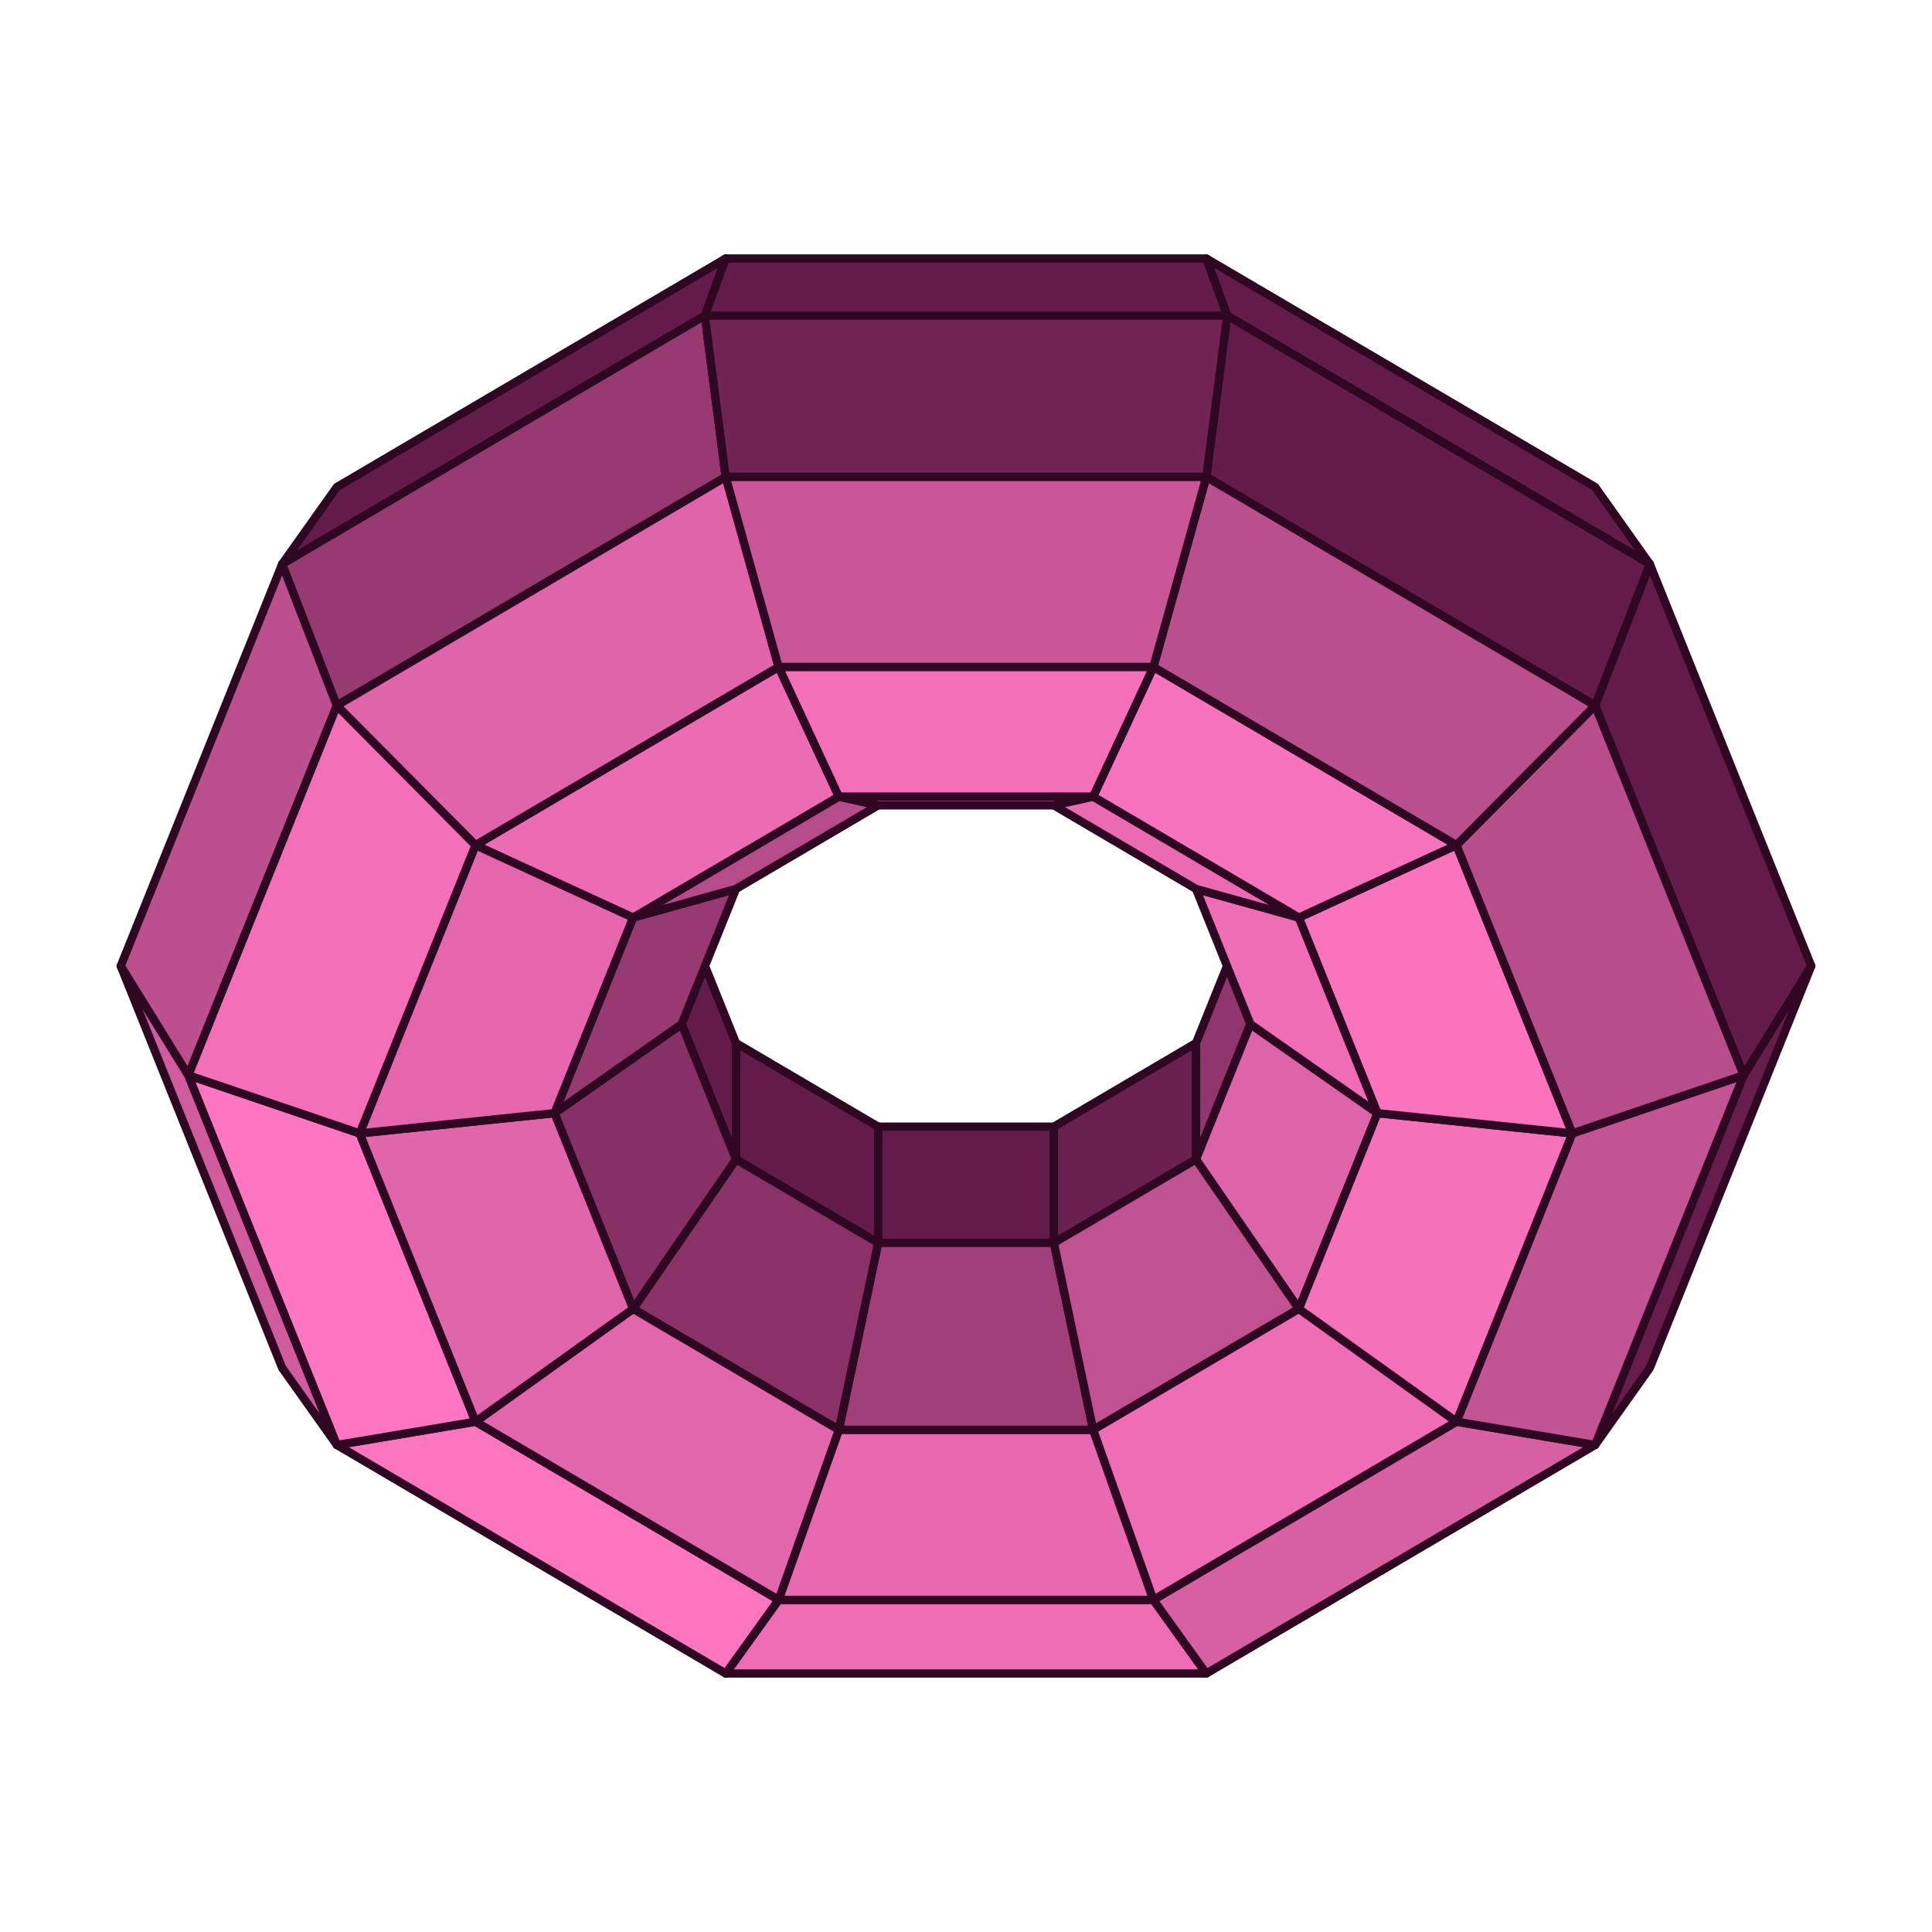
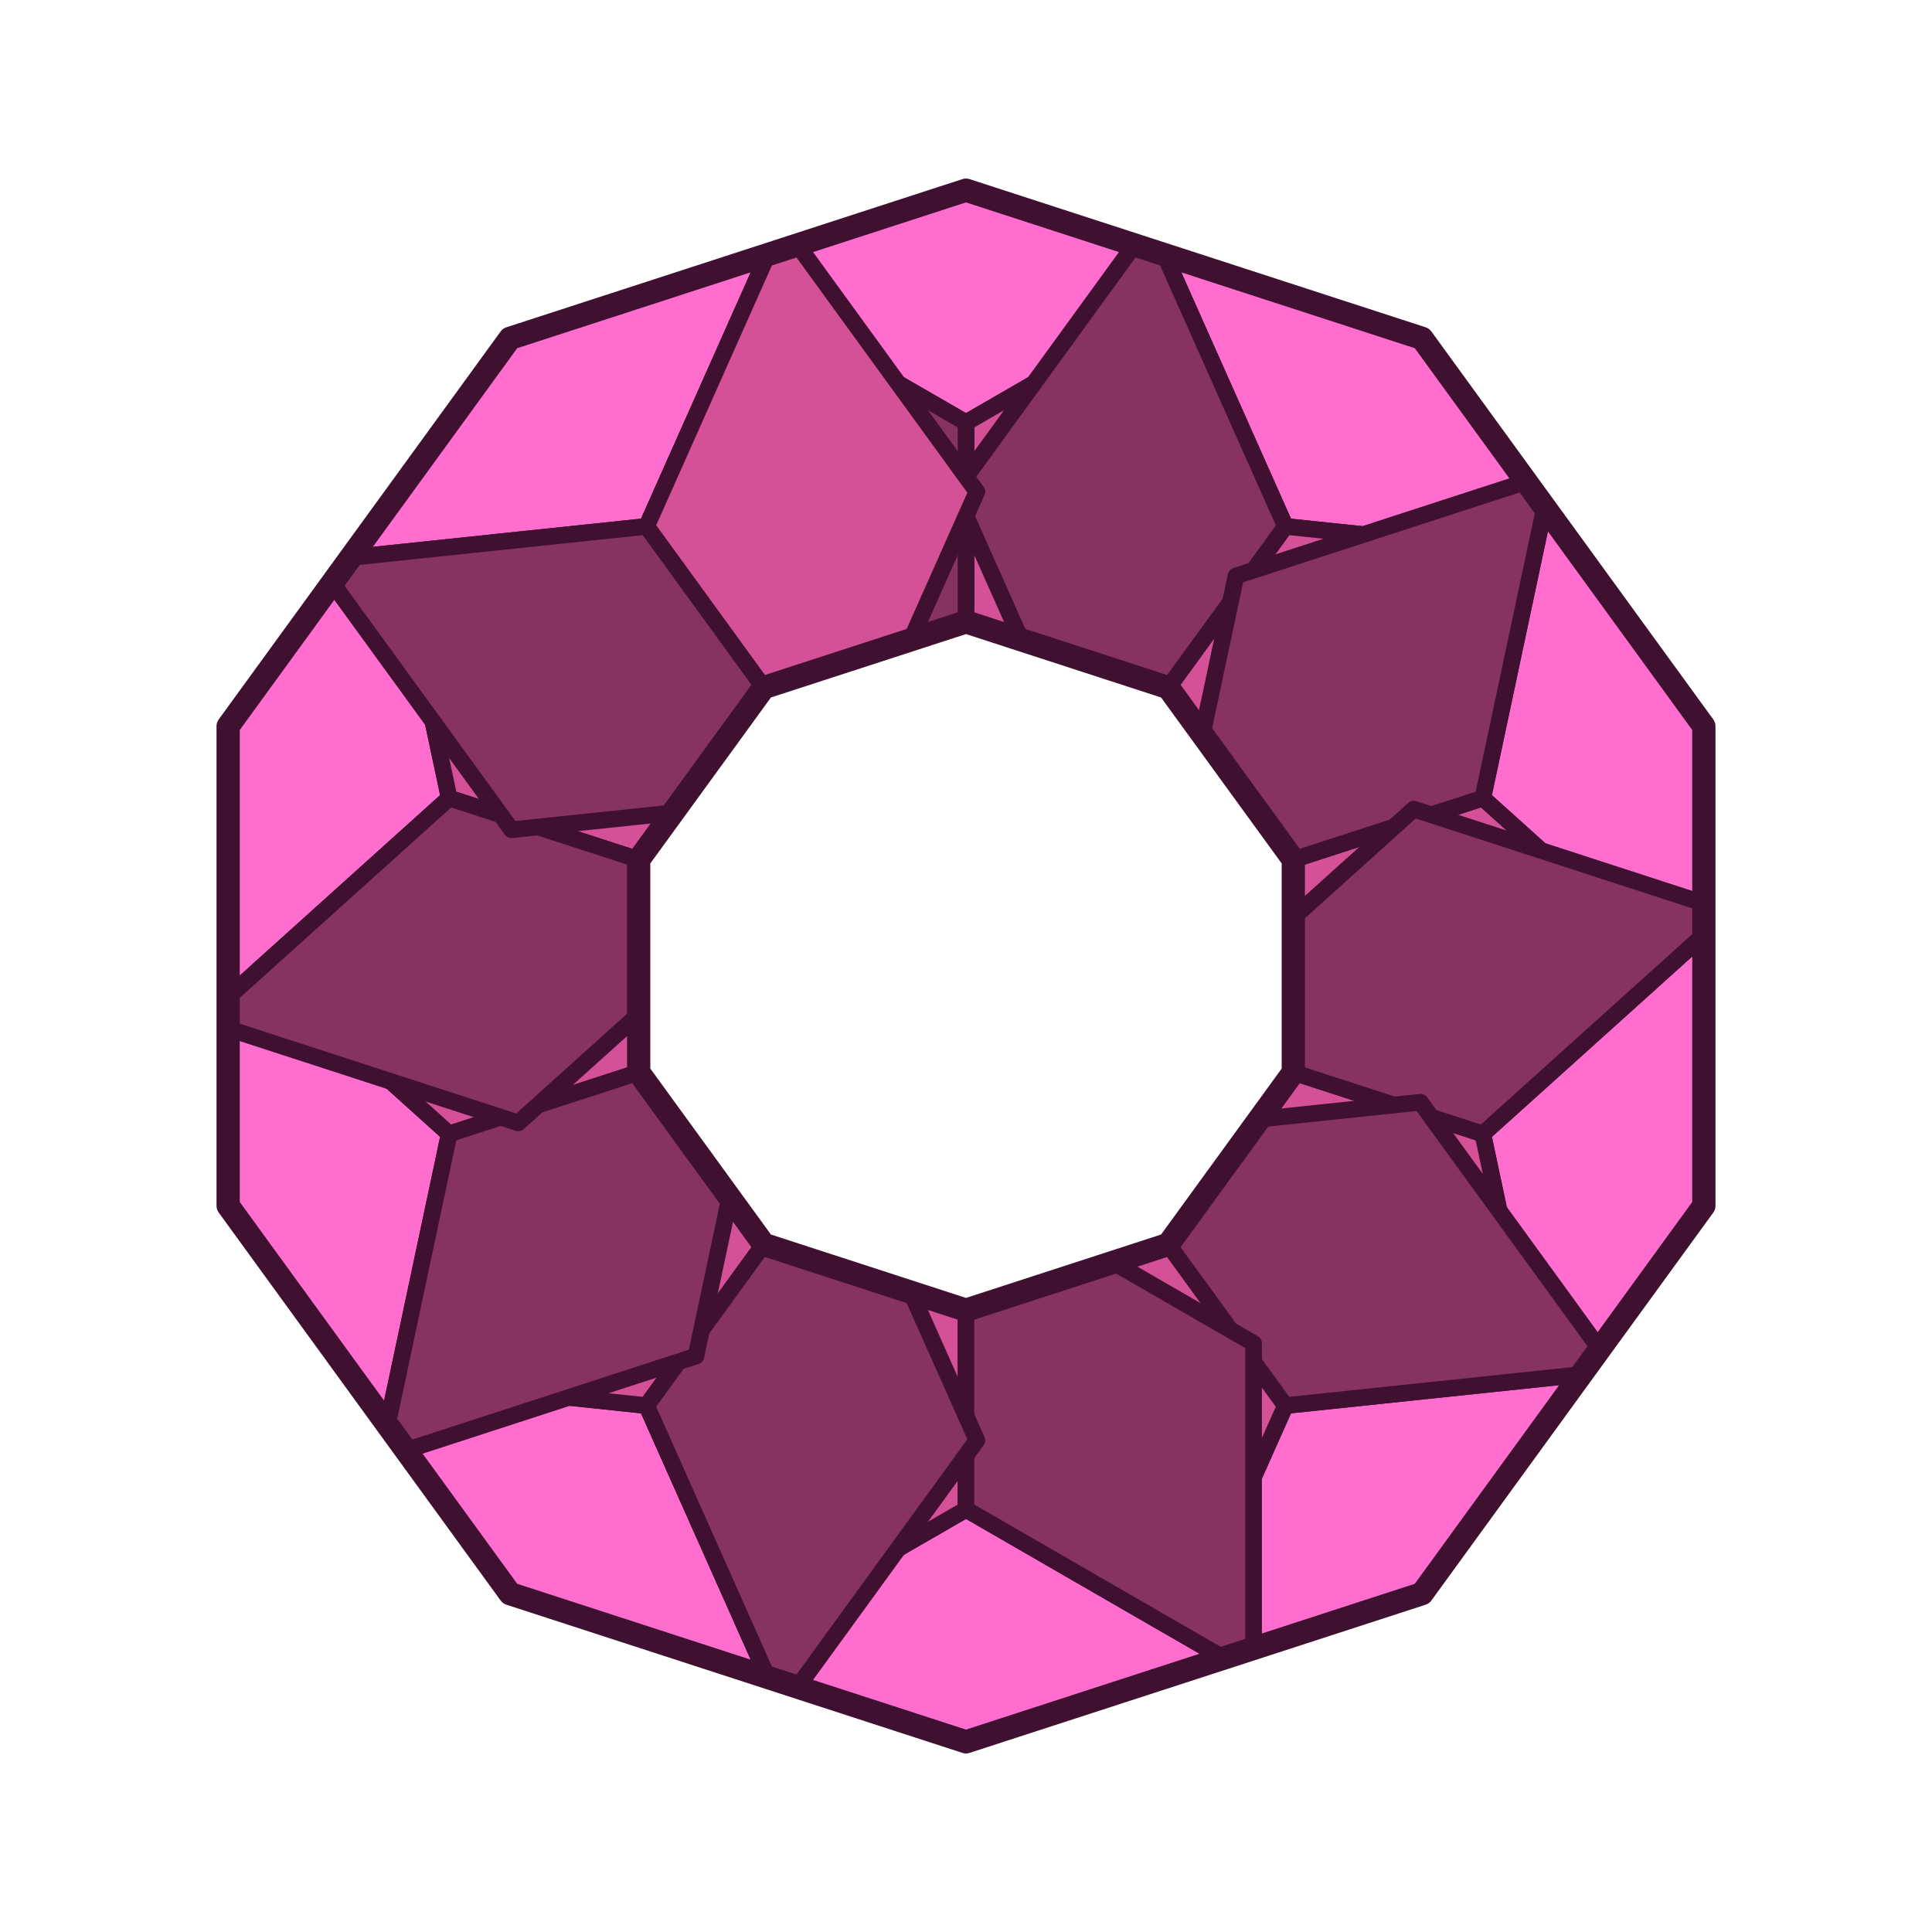
<svg xmlns="http://www.w3.org/2000/svg" viewBox="0 0 256 256" width="256" height="256">
-   <polygon points="96.16,221.75 159.84,221.75 152.83,211.99 103.17,211.99" fill="#ed6cb4" stroke="#2f0722" stroke-width="1.1" stroke-linejoin="round" />
-   <polygon points="116.36,164.69 139.64,164.69 139.64,149.29 116.36,149.29" fill="#631b49" stroke="#2f0722" stroke-width="1.1" stroke-linejoin="round" />
-   <polygon points="139.64,164.69 158.48,153.62 158.48,138.21 139.64,149.29" fill="#6a204f" stroke="#2f0722" stroke-width="1.1" stroke-linejoin="round" />
-   <polygon points="97.52,153.62 116.36,164.69 116.36,149.29 97.52,138.21" fill="#631b49" stroke="#2f0722" stroke-width="1.1" stroke-linejoin="round" />
-   <polygon points="159.84,221.75 211.36,191.47 192.99,188.38 152.83,211.99" fill="#d760a3" stroke="#2f0722" stroke-width="1.1" stroke-linejoin="round" />
-   <polygon points="44.64,191.47 96.16,221.75 103.17,211.99 63.01,188.38" fill="#fb75bf" stroke="#2f0722" stroke-width="1.1" stroke-linejoin="round" />
-   <polygon points="103.17,211.99 152.83,211.99 144.85,189.46 111.15,189.46" fill="#e769af" stroke="#2f0722" stroke-width="1.1" stroke-linejoin="round" />
-   <polygon points="218.61,181.26 240.00,128.00 231.04,142.48 211.36,191.47" fill="#661d4b" stroke="#2f0722" stroke-width="1.1" stroke-linejoin="round" />
-   <polygon points="16.00,128.00 37.39,181.26 44.64,191.47 24.96,142.48" fill="#d05c9e" stroke="#2f0722" stroke-width="1.1" stroke-linejoin="round" />
-   <polygon points="111.15,189.46 144.85,189.46 139.64,164.69 116.36,164.69" fill="#a03f78" stroke="#2f0722" stroke-width="1.1" stroke-linejoin="round" />
-   <polygon points="158.48,153.62 165.68,135.70 165.68,120.30 158.48,138.21" fill="#91366d" stroke="#2f0722" stroke-width="1.1" stroke-linejoin="round" />
-   <polygon points="90.32,135.70 97.52,153.62 97.52,138.21 90.32,120.30" fill="#631b49" stroke="#2f0722" stroke-width="1.1" stroke-linejoin="round" />
-   <polygon points="144.85,189.46 172.11,173.43 158.48,153.62 139.64,164.69" fill="#c05291" stroke="#2f0722" stroke-width="1.1" stroke-linejoin="round" />
-   <polygon points="83.89,173.43 111.15,189.46 116.36,164.69 97.52,153.62" fill="#8a3267" stroke="#2f0722" stroke-width="1.1" stroke-linejoin="round" />
-   <polygon points="152.83,211.99 192.99,188.38 172.11,173.43 144.85,189.46" fill="#ee6db5" stroke="#2f0722" stroke-width="1.1" stroke-linejoin="round" />
-   <polygon points="63.01,188.38 103.17,211.99 111.15,189.46 83.89,173.43" fill="#e166ab" stroke="#2f0722" stroke-width="1.1" stroke-linejoin="round" />
-   <polygon points="211.36,191.47 231.04,142.48 208.34,150.18 192.99,188.38" fill="#c35494" stroke="#2f0722" stroke-width="1.1" stroke-linejoin="round" />
-   <polygon points="24.96,142.48 44.64,191.47 63.01,188.38 47.66,150.18" fill="#fe76c1" stroke="#2f0722" stroke-width="1.1" stroke-linejoin="round" />
-   <polygon points="172.11,173.43 182.53,147.50 165.68,135.70 158.48,153.62" fill="#de64a9" stroke="#2f0722" stroke-width="1.1" stroke-linejoin="round" />
-   <polygon points="73.47,147.50 83.89,173.43 97.52,153.62 90.32,135.70" fill="#863065" stroke="#2f0722" stroke-width="1.1" stroke-linejoin="round" />
-   <polygon points="192.99,188.38 208.34,150.18 182.53,147.50 172.11,173.43" fill="#f571ba" stroke="#2f0722" stroke-width="1.1" stroke-linejoin="round" />
-   <polygon points="47.66,150.18 63.01,188.38 83.89,173.43 73.47,147.50" fill="#e165aa" stroke="#2f0722" stroke-width="1.1" stroke-linejoin="round" />
-   <polygon points="182.53,147.50 172.11,121.58 158.48,117.79 165.68,135.70" fill="#ef6db5" stroke="#2f0722" stroke-width="1.1" stroke-linejoin="round" />
-   <polygon points="83.89,121.58 73.47,147.50 90.32,135.70 97.52,117.79" fill="#973a71" stroke="#2f0722" stroke-width="1.1" stroke-linejoin="round" />
-   <polygon points="240.00,128.00 218.61,74.74 211.36,93.48 231.04,142.48" fill="#631b49" stroke="#2f0722" stroke-width="1.1" stroke-linejoin="round" />
-   <polygon points="37.39,74.74 16.00,128.00 24.96,142.48 44.64,93.48" fill="#bc508e" stroke="#2f0722" stroke-width="1.1" stroke-linejoin="round" />
-   <polygon points="211.36,64.53 159.84,34.25 162.61,41.82 218.61,74.74" fill="#631b49" stroke="#2f0722" stroke-width="1.1" stroke-linejoin="round" />
-   <polygon points="96.16,34.25 44.64,64.53 37.39,74.74 93.39,41.82" fill="#631b49" stroke="#2f0722" stroke-width="1.1" stroke-linejoin="round" />
-   <polygon points="172.11,121.58 144.85,105.55 139.64,106.71 158.48,117.79" fill="#eb6bb3" stroke="#2f0722" stroke-width="1.1" stroke-linejoin="round" />
-   <polygon points="111.15,105.55 83.89,121.58 97.52,117.79 116.36,106.71" fill="#b54c89" stroke="#2f0722" stroke-width="1.1" stroke-linejoin="round" />
-   <polygon points="208.34,150.18 192.99,111.98 172.11,121.58 182.53,147.50" fill="#f973bd" stroke="#2f0722" stroke-width="1.1" stroke-linejoin="round" />
-   <polygon points="63.01,111.98 47.66,150.18 73.47,147.50 83.89,121.58" fill="#e467ad" stroke="#2f0722" stroke-width="1.1" stroke-linejoin="round" />
-   <polygon points="231.04,142.48 211.36,93.48 192.99,111.98 208.34,150.18" fill="#b84d8b" stroke="#2f0722" stroke-width="1.1" stroke-linejoin="round" />
-   <polygon points="44.64,93.48 24.96,142.48 47.66,150.18 63.01,111.98" fill="#f370b8" stroke="#2f0722" stroke-width="1.1" stroke-linejoin="round" />
-   <polygon points="144.85,105.55 111.15,105.55 116.36,106.71 139.64,106.71" fill="#d55fa2" stroke="#2f0722" stroke-width="1.1" stroke-linejoin="round" />
-   <polygon points="159.84,34.25 96.16,34.25 93.39,41.82 162.61,41.82" fill="#631b49" stroke="#2f0722" stroke-width="1.1" stroke-linejoin="round" />
-   <polygon points="218.61,74.74 162.61,41.82 159.84,63.20 211.36,93.48" fill="#631b49" stroke="#2f0722" stroke-width="1.1" stroke-linejoin="round" />
-   <polygon points="93.39,41.82 37.39,74.74 44.64,93.48 96.16,63.20" fill="#983a72" stroke="#2f0722" stroke-width="1.1" stroke-linejoin="round" />
-   <polygon points="192.99,111.98 152.83,88.37 144.85,105.55 172.11,121.58" fill="#f873bd" stroke="#2f0722" stroke-width="1.1" stroke-linejoin="round" />
-   <polygon points="103.17,88.37 63.01,111.98 83.89,121.58 111.15,105.55" fill="#ec6cb3" stroke="#2f0722" stroke-width="1.1" stroke-linejoin="round" />
-   <polygon points="152.83,88.37 103.17,88.37 111.15,105.55 144.85,105.55" fill="#f370b9" stroke="#2f0722" stroke-width="1.1" stroke-linejoin="round" />
-   <polygon points="211.36,93.48 159.84,63.20 152.83,88.37 192.99,111.98" fill="#ba4f8d" stroke="#2f0722" stroke-width="1.1" stroke-linejoin="round" />
-   <polygon points="96.16,63.20 44.64,93.48 63.01,111.98 103.17,88.37" fill="#df64a9" stroke="#2f0722" stroke-width="1.1" stroke-linejoin="round" />
-   <polygon points="162.61,41.82 93.39,41.82 96.16,63.20 159.84,63.20" fill="#712354" stroke="#2f0722" stroke-width="1.1" stroke-linejoin="round" />
-   <polygon points="159.84,63.20 96.16,63.20 103.17,88.37 152.83,88.37" fill="#c95798" stroke="#2f0722" stroke-width="1.1" stroke-linejoin="round" />
+   <defs>
+     <clipPath id="ring">
+       <path d="M128.00,25.20 L188.42,44.83 L225.77,96.23 L225.77,159.77 L188.42,211.17 L128.00,230.80 L67.58,211.17 L30.23,159.77 L30.23,96.23 L67.58,44.83Z M101.20,91.11 L84.63,113.91 L84.63,142.09 L101.20,164.89 L128.00,173.60 L154.80,164.89 L171.37,142.09 L171.37,113.91 L154.80,91.11 L128.00,82.40Z" fill-rule="evenodd" />
+     </clipPath>
+   </defs>
+   <path d="M128.00,25.20 L188.42,44.83 L225.77,96.23 L225.77,159.77 L188.42,211.17 L128.00,230.80 L67.58,211.17 L30.23,159.77 L30.23,96.23 L67.58,44.83Z M101.20,91.11 L84.63,113.91 L84.63,142.09 L101.20,164.89 L128.00,173.60 L154.80,164.89 L171.37,142.09 L171.37,113.91 L154.80,91.11 L128.00,82.40Z" fill-rule="evenodd" fill="#d55197" />
+   <g clip-path="url(#ring)">
+     <polygon points="128.00,12.00 166.11,34.00 128.00,56.00 89.89,34.00" fill="#ff6ecf" stroke="#3f1030" stroke-width="2.20" stroke-linejoin="round" />
+     <polygon points="166.11,34.00 166.11,78.00 128.00,100.00 128.00,56.00" fill="#d55197" stroke="#3f1030" stroke-width="2.20" stroke-linejoin="round" />
+     <polygon points="89.89,34.00 128.00,56.00 128.00,100.00 89.89,78.00" fill="#86335f" stroke="#3f1030" stroke-width="2.20" stroke-linejoin="round" />
+     <polygon points="196.18,34.15 214.08,74.35 170.32,69.75 152.42,29.55" fill="#ff6ecf" stroke="#3f1030" stroke-width="2.20" stroke-linejoin="round" />
+     <polygon points="214.08,74.35 188.22,109.95 144.46,105.35 170.32,69.75" fill="#d55197" stroke="#3f1030" stroke-width="2.20" stroke-linejoin="round" />
+     <polygon points="152.42,29.55 170.32,69.75 144.46,105.35 126.56,65.15" fill="#86335f" stroke="#3f1030" stroke-width="2.20" stroke-linejoin="round" />
+     <polygon points="238.32,92.15 229.17,135.19 196.48,105.75 205.62,62.71" fill="#ff6ecf" stroke="#3f1030" stroke-width="2.20" stroke-linejoin="round" />
+     <polygon points="229.17,135.19 187.33,148.79 154.63,119.35 196.48,105.75" fill="#d55197" stroke="#3f1030" stroke-width="2.20" stroke-linejoin="round" />
+     <polygon points="205.62,62.71 196.48,105.75 154.63,119.35 163.78,76.31" fill="#86335f" stroke="#3f1030" stroke-width="2.20" stroke-linejoin="round" />
+     <polygon points="238.32,163.85 205.62,193.29 196.48,150.25 229.17,120.81" fill="#ff6ecf" stroke="#3f1030" stroke-width="2.20" stroke-linejoin="round" />
+     <polygon points="205.62,193.29 163.78,179.69 154.63,136.65 196.48,150.25" fill="#d55197" stroke="#3f1030" stroke-width="2.20" stroke-linejoin="round" />
+     <polygon points="229.17,120.81 196.48,150.25 154.63,136.65 187.33,107.21" fill="#86335f" stroke="#3f1030" stroke-width="2.20" stroke-linejoin="round" />
+     <polygon points="196.18,221.85 152.42,226.45 170.32,186.25 214.08,181.65" fill="#ff6ecf" stroke="#3f1030" stroke-width="2.20" stroke-linejoin="round" />
+     <polygon points="152.42,226.45 126.56,190.85 144.46,150.65 170.32,186.25" fill="#d55197" stroke="#3f1030" stroke-width="2.20" stroke-linejoin="round" />
+     <polygon points="214.08,181.65 170.32,186.25 144.46,150.65 188.22,146.05" fill="#86335f" stroke="#3f1030" stroke-width="2.20" stroke-linejoin="round" />
+     <polygon points="128.00,244.00 89.89,222.00 128.00,200.00 166.11,222.00" fill="#ff6ecf" stroke="#3f1030" stroke-width="2.20" stroke-linejoin="round" />
+     <polygon points="89.89,222.00 89.89,178.00 128.00,156.00 128.00,200.00" fill="#d55197" stroke="#3f1030" stroke-width="2.20" stroke-linejoin="round" />
+     <polygon points="166.11,222.00 128.00,200.00 128.00,156.00 166.11,178.00" fill="#86335f" stroke="#3f1030" stroke-width="2.20" stroke-linejoin="round" />
+     <polygon points="59.82,221.85 41.92,181.65 85.68,186.25 103.58,226.45" fill="#ff6ecf" stroke="#3f1030" stroke-width="2.20" stroke-linejoin="round" />
+     <polygon points="41.92,181.65 67.78,146.05 111.54,150.65 85.68,186.25" fill="#d55197" stroke="#3f1030" stroke-width="2.20" stroke-linejoin="round" />
+     <polygon points="103.58,226.45 85.68,186.25 111.54,150.65 129.44,190.85" fill="#86335f" stroke="#3f1030" stroke-width="2.20" stroke-linejoin="round" />
+     <polygon points="17.68,163.85 26.83,120.81 59.52,150.25 50.38,193.29" fill="#ff6ecf" stroke="#3f1030" stroke-width="2.20" stroke-linejoin="round" />
+     <polygon points="26.83,120.81 68.67,107.21 101.37,136.65 59.52,150.25" fill="#d55197" stroke="#3f1030" stroke-width="2.20" stroke-linejoin="round" />
+     <polygon points="50.38,193.29 59.52,150.25 101.37,136.65 92.22,179.69" fill="#86335f" stroke="#3f1030" stroke-width="2.20" stroke-linejoin="round" />
+     <polygon points="17.68,92.15 50.38,62.71 59.52,105.75 26.83,135.19" fill="#ff6ecf" stroke="#3f1030" stroke-width="2.20" stroke-linejoin="round" />
+     <polygon points="50.38,62.71 92.22,76.31 101.37,119.35 59.52,105.75" fill="#d55197" stroke="#3f1030" stroke-width="2.20" stroke-linejoin="round" />
+     <polygon points="26.83,135.19 59.52,105.75 101.37,119.35 68.67,148.79" fill="#86335f" stroke="#3f1030" stroke-width="2.20" stroke-linejoin="round" />
+     <polygon points="59.82,34.15 103.58,29.55 85.68,69.75 41.92,74.35" fill="#ff6ecf" stroke="#3f1030" stroke-width="2.20" stroke-linejoin="round" />
+     <polygon points="103.58,29.55 129.44,65.15 111.54,105.35 85.68,69.75" fill="#d55197" stroke="#3f1030" stroke-width="2.20" stroke-linejoin="round" />
+     <polygon points="41.92,74.35 85.68,69.75 111.54,105.35 67.78,109.95" fill="#86335f" stroke="#3f1030" stroke-width="2.20" stroke-linejoin="round" />
+   </g>
+   <path d="M128.00,25.20 L188.42,44.83 L225.77,96.23 L225.77,159.77 L188.42,211.17 L128.00,230.80 L67.58,211.17 L30.23,159.77 L30.23,96.23 L67.58,44.83Z M101.20,91.11 L84.63,113.91 L84.63,142.09 L101.20,164.89 L128.00,173.60 L154.80,164.89 L171.37,142.09 L171.37,113.91 L154.80,91.11 L128.00,82.40Z" fill-rule="evenodd" fill="none" stroke="#3f1030" stroke-width="3.08" stroke-linejoin="round" />
</svg>
